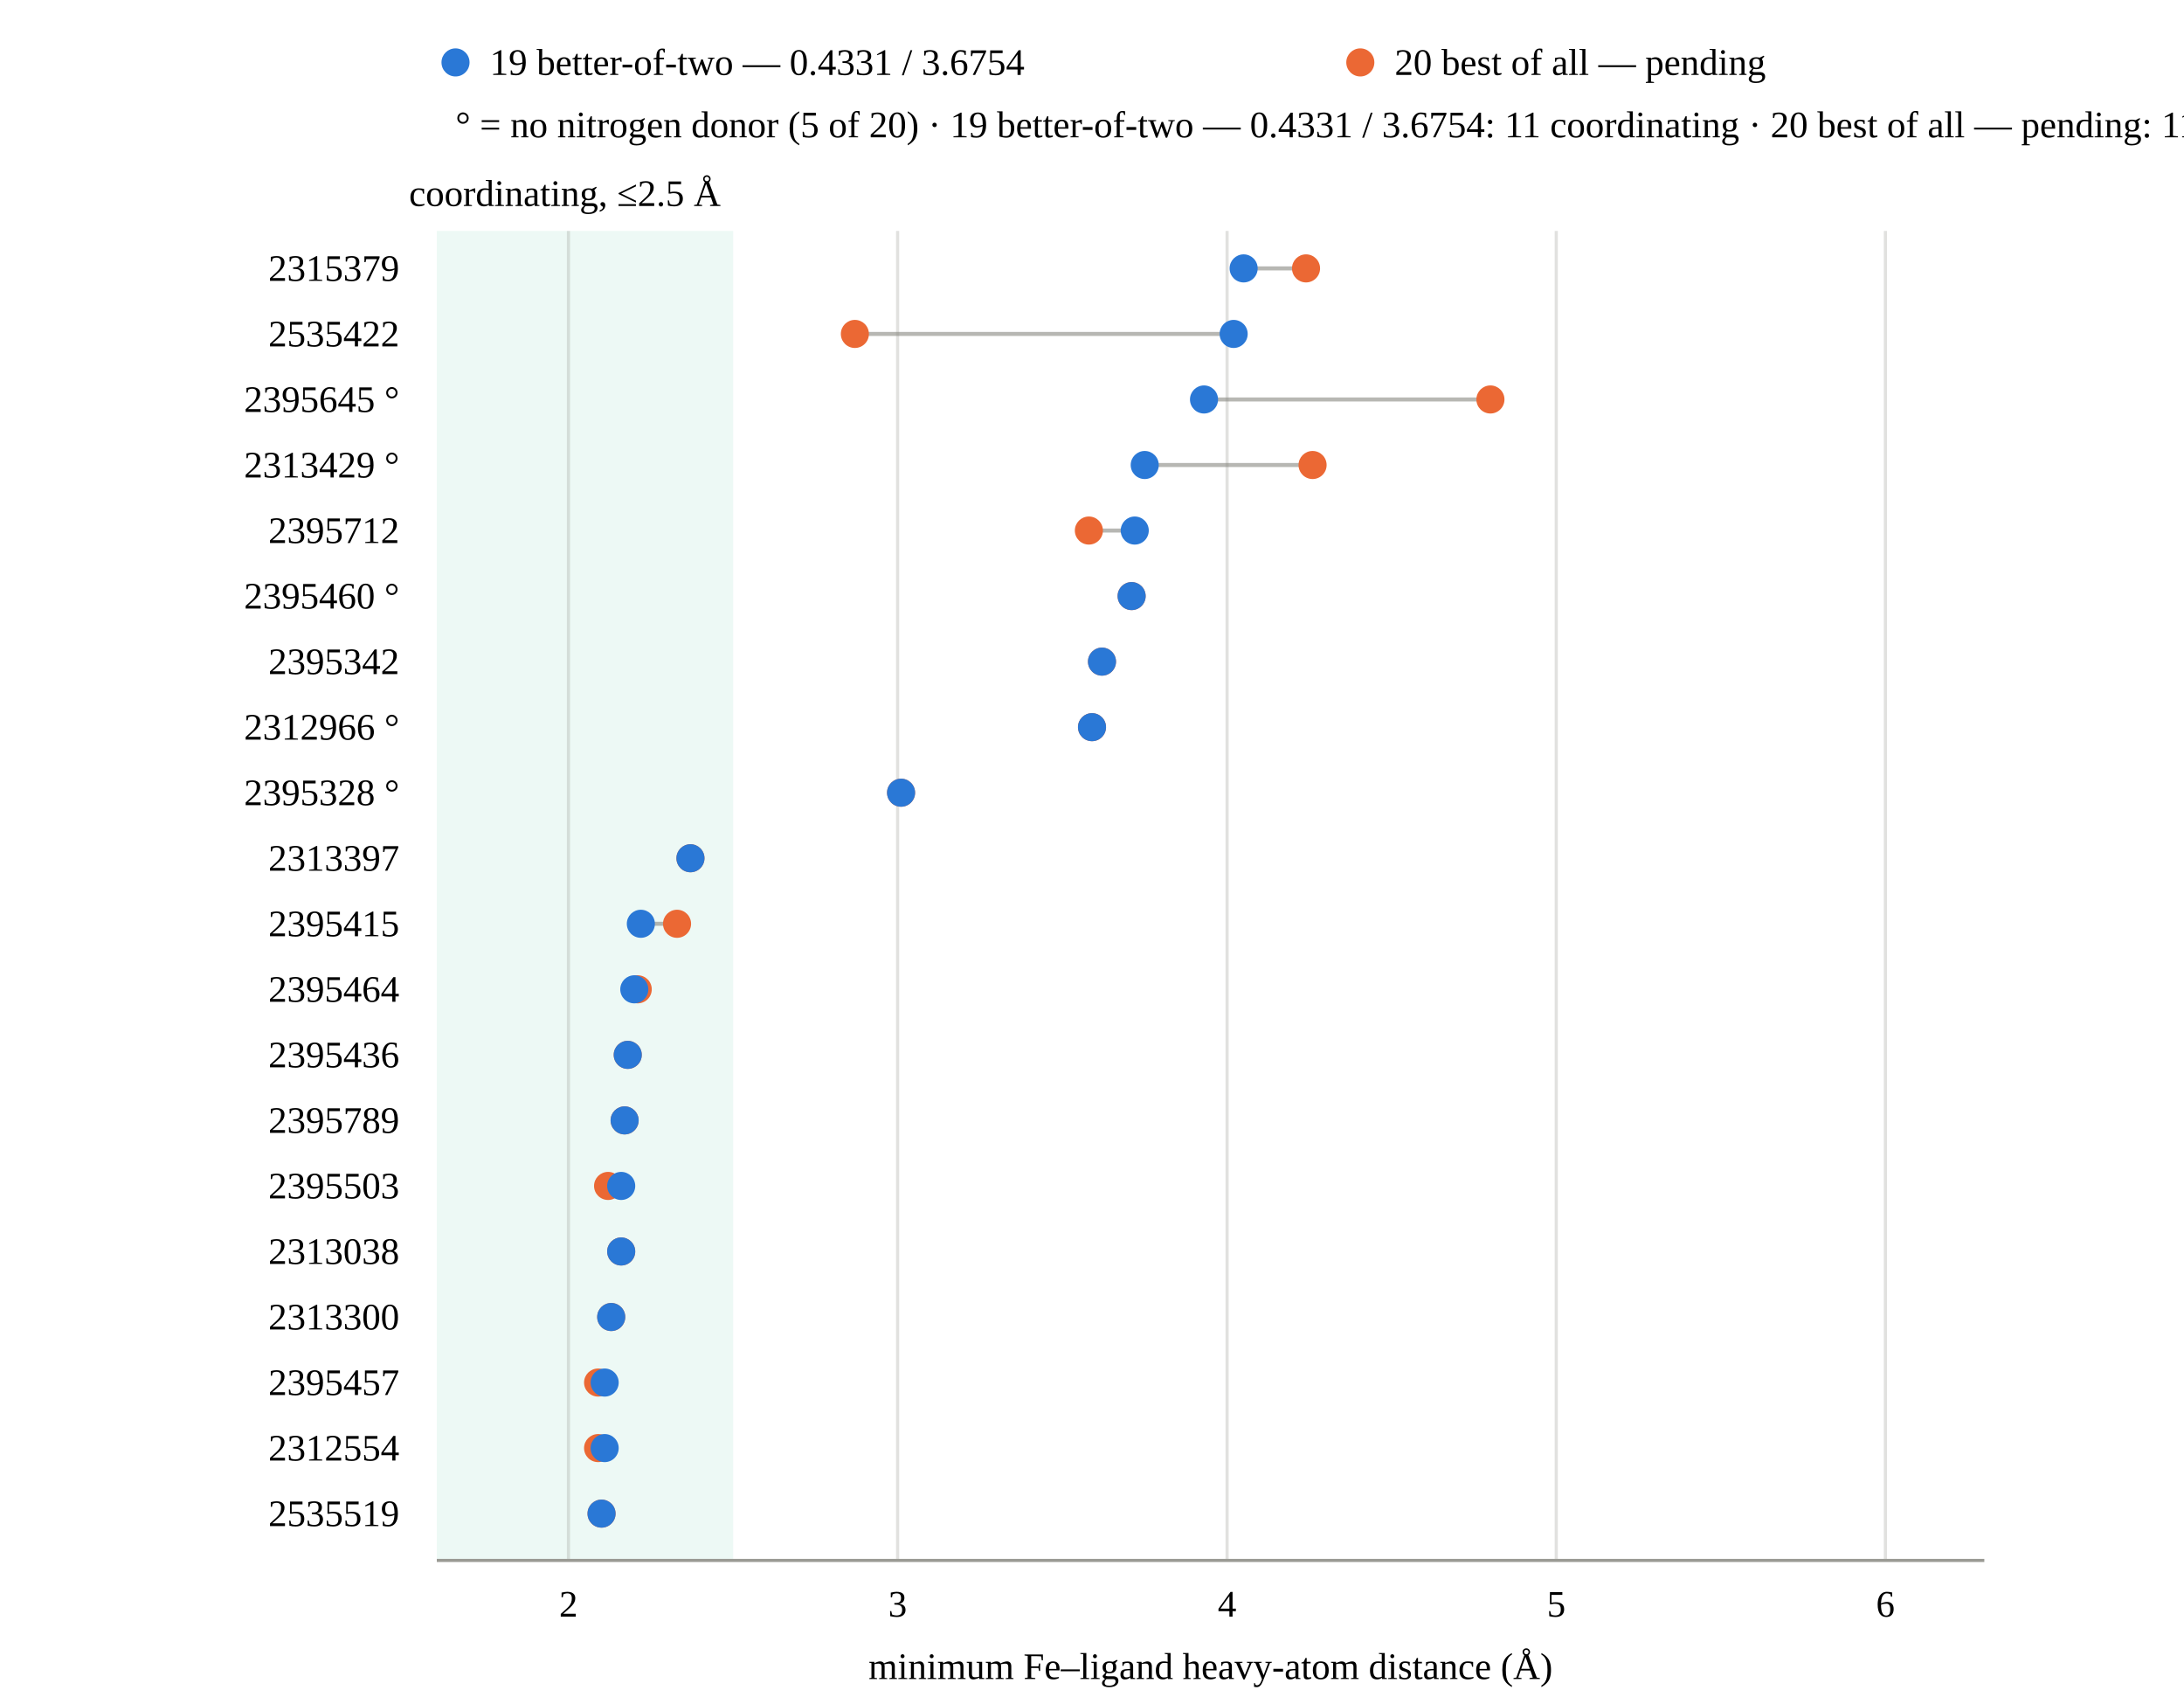
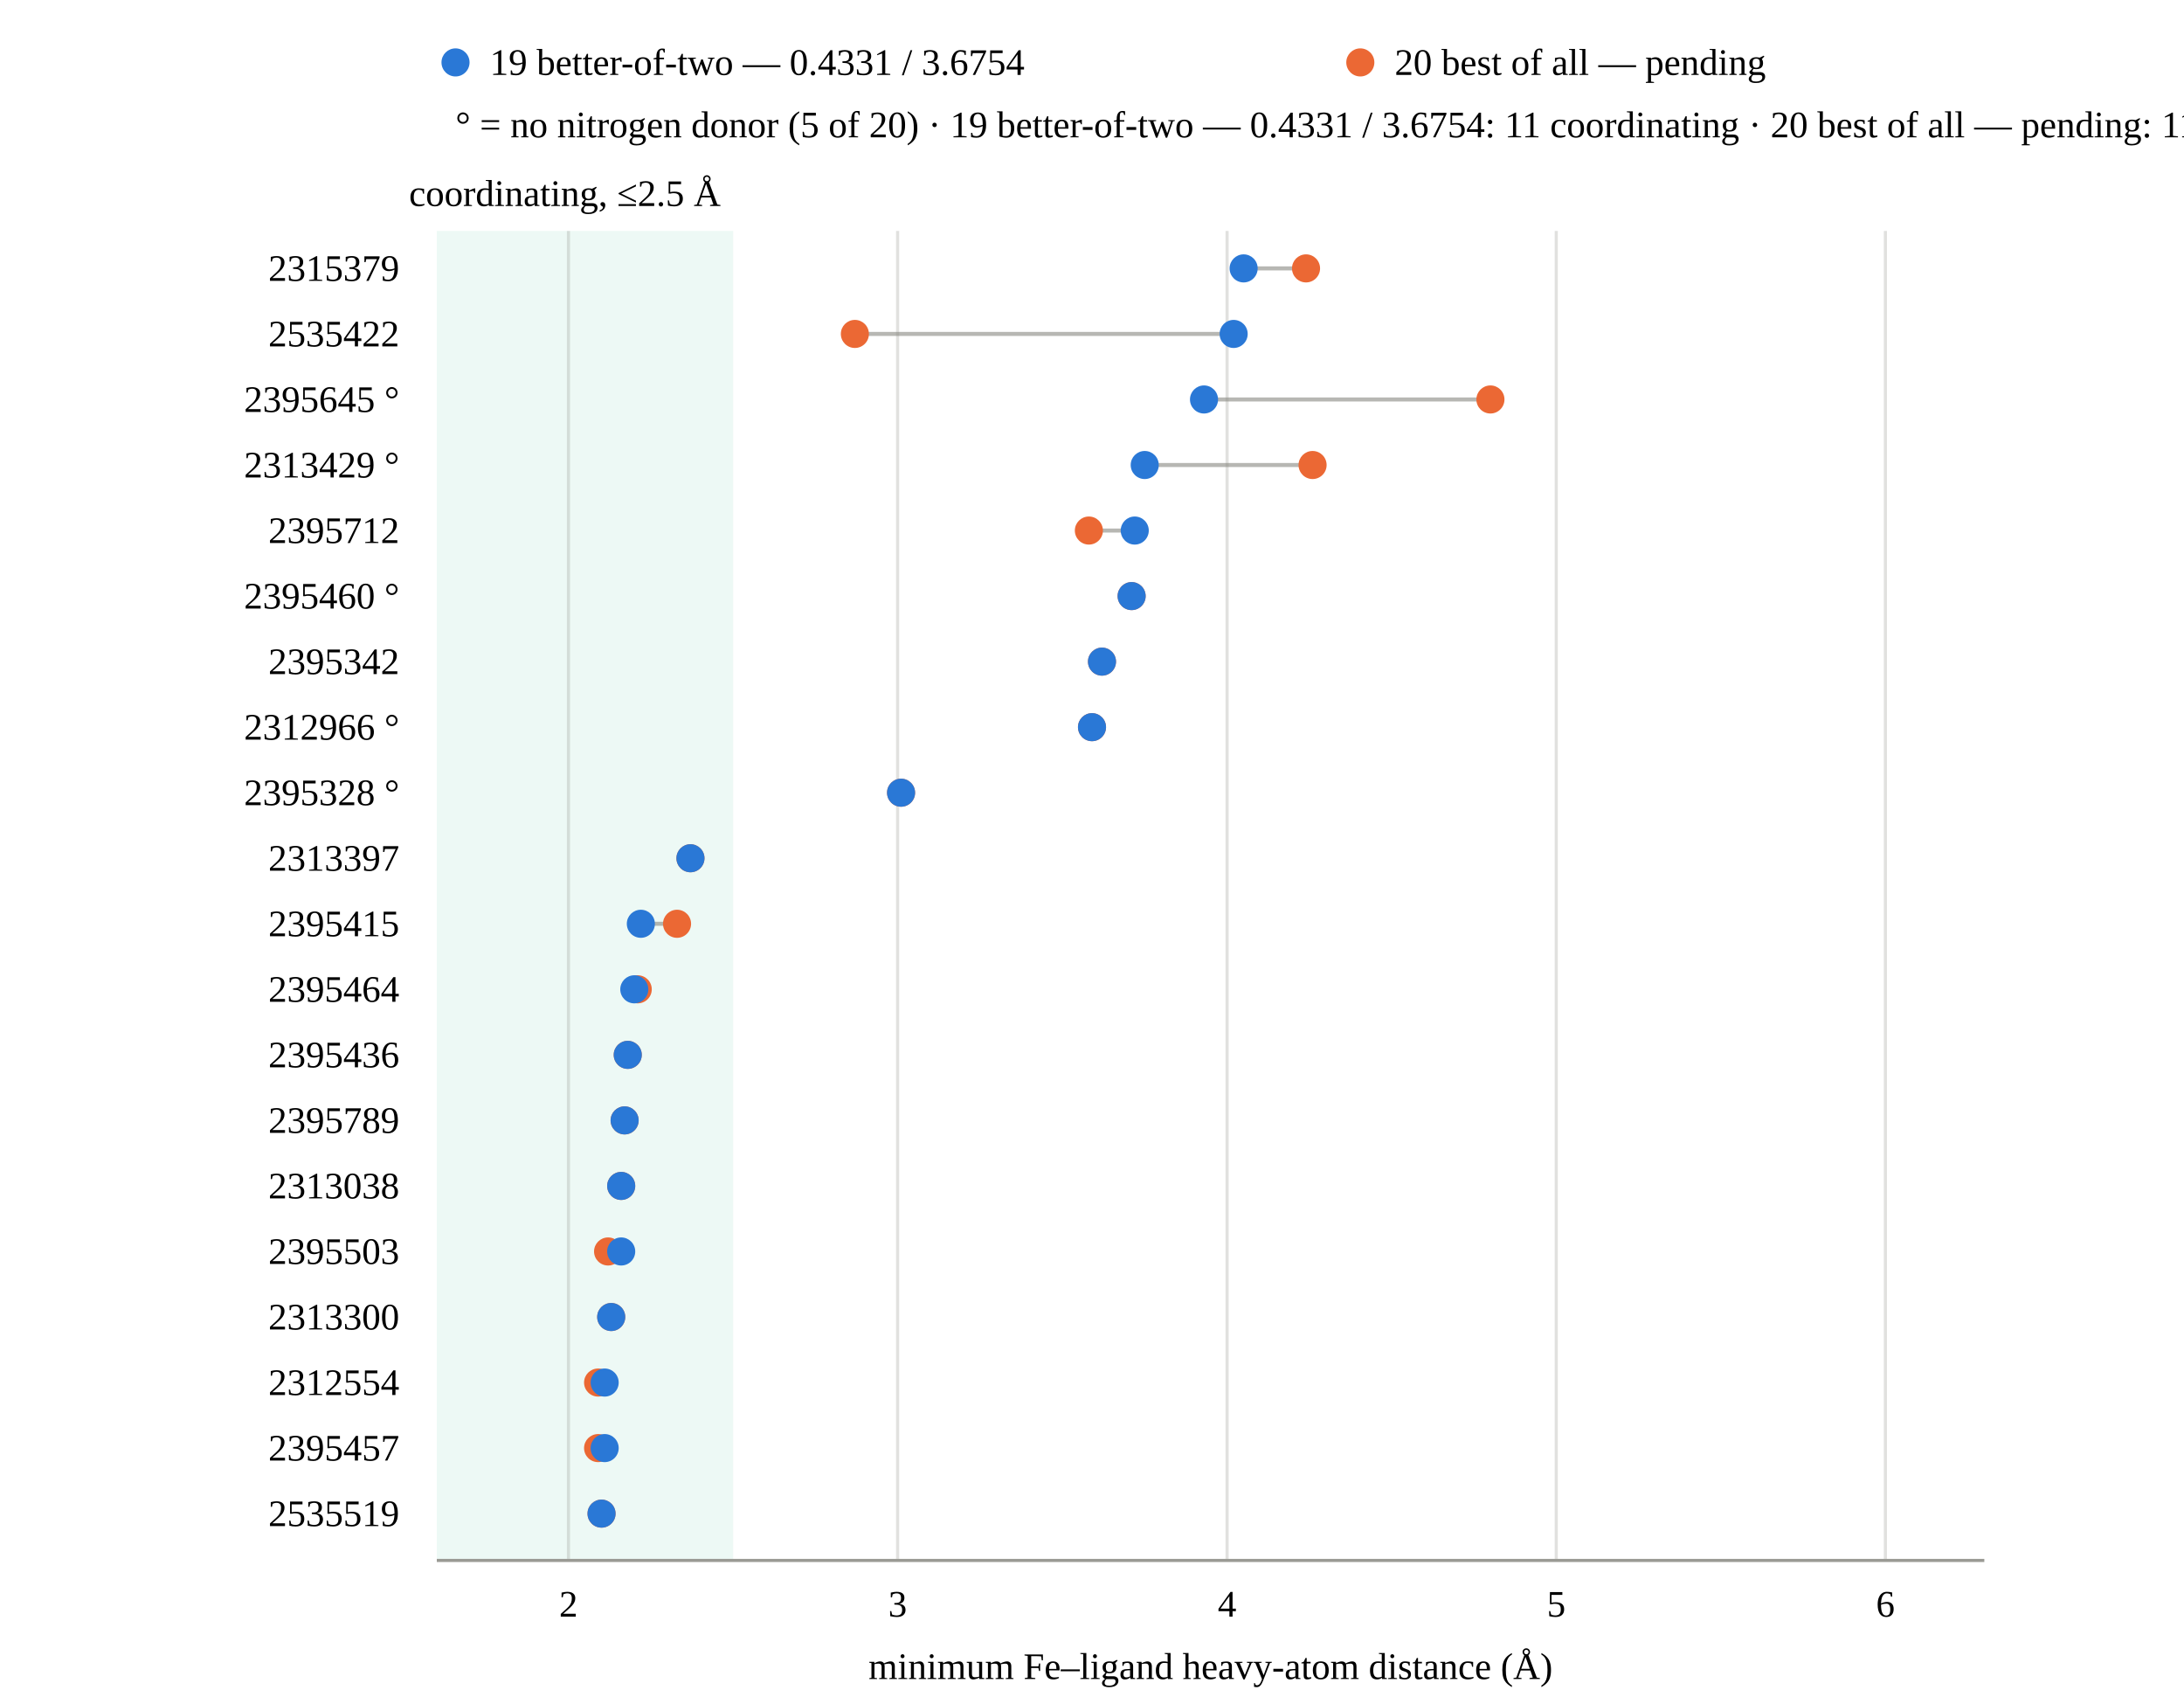
<svg xmlns="http://www.w3.org/2000/svg" viewBox="0 0 700 546" role="img">
  <rect x="140.0" y="74" width="95.0" height="426" fill="#1baf7a" opacity="0.08" />
  <text x="231.0" y="66" text-anchor="end" class="ts">coordinating, ≤2.5 Å</text>
  <line x1="182.2" y1="74" x2="182.2" y2="500" stroke="#9a9a94" stroke-opacity="0.3" />
  <text x="182.2" y="518" text-anchor="middle" class="ts">2</text>
  <line x1="287.7" y1="74" x2="287.7" y2="500" stroke="#9a9a94" stroke-opacity="0.3" />
  <text x="287.7" y="518" text-anchor="middle" class="ts">3</text>
  <line x1="393.3" y1="74" x2="393.3" y2="500" stroke="#9a9a94" stroke-opacity="0.3" />
  <text x="393.3" y="518" text-anchor="middle" class="ts">4</text>
  <line x1="498.8" y1="74" x2="498.8" y2="500" stroke="#9a9a94" stroke-opacity="0.3" />
  <text x="498.8" y="518" text-anchor="middle" class="ts">5</text>
  <line x1="604.3" y1="74" x2="604.3" y2="500" stroke="#9a9a94" stroke-opacity="0.3" />
  <text x="604.3" y="518" text-anchor="middle" class="ts">6</text>
  <text x="128" y="90" text-anchor="end" class="ts">2315379</text>
  <line x1="398.6" y1="86" x2="418.6" y2="86" stroke="#888780" stroke-width="1.3" stroke-opacity="0.6" />
  <circle cx="418.6" cy="86" r="4.5" fill="#eb6834" />
  <circle cx="398.6" cy="86" r="4.5" fill="#2a78d6" />
  <text x="128" y="111" text-anchor="end" class="ts">2535422</text>
  <line x1="274.0" y1="107" x2="395.4" y2="107" stroke="#888780" stroke-width="1.3" stroke-opacity="0.6" />
  <circle cx="274.0" cy="107" r="4.5" fill="#eb6834" />
  <circle cx="395.4" cy="107" r="4.5" fill="#2a78d6" />
  <text x="128" y="132" text-anchor="end" class="ts">2395645 °</text>
  <line x1="385.9" y1="128" x2="477.7" y2="128" stroke="#888780" stroke-width="1.3" stroke-opacity="0.6" />
  <circle cx="477.7" cy="128" r="4.5" fill="#eb6834" />
  <circle cx="385.9" cy="128" r="4.5" fill="#2a78d6" />
  <text x="128" y="153" text-anchor="end" class="ts">2313429 °</text>
  <line x1="366.9" y1="149" x2="420.7" y2="149" stroke="#888780" stroke-width="1.3" stroke-opacity="0.6" />
  <circle cx="420.7" cy="149" r="4.5" fill="#eb6834" />
  <circle cx="366.9" cy="149" r="4.5" fill="#2a78d6" />
  <text x="128" y="174" text-anchor="end" class="ts">2395712</text>
  <line x1="349.0" y1="170" x2="363.7" y2="170" stroke="#888780" stroke-width="1.3" stroke-opacity="0.6" />
  <circle cx="349.0" cy="170" r="4.5" fill="#eb6834" />
  <circle cx="363.7" cy="170" r="4.5" fill="#2a78d6" />
  <text x="128" y="195" text-anchor="end" class="ts">2395460 °</text>
  <circle cx="362.7" cy="191" r="4.5" fill="#eb6834" />
  <circle cx="362.7" cy="191" r="4.5" fill="#2a78d6" />
  <text x="128" y="216" text-anchor="end" class="ts">2395342</text>
  <circle cx="353.2" cy="212" r="4.5" fill="#eb6834" />
  <circle cx="353.2" cy="212" r="4.5" fill="#2a78d6" />
  <text x="128" y="237" text-anchor="end" class="ts">2312966 °</text>
  <circle cx="350.0" cy="233" r="4.5" fill="#eb6834" />
  <circle cx="350.0" cy="233" r="4.5" fill="#2a78d6" />
  <text x="128" y="258" text-anchor="end" class="ts">2395328 °</text>
  <circle cx="288.8" cy="254" r="4.5" fill="#eb6834" />
  <circle cx="288.8" cy="254" r="4.5" fill="#2a78d6" />
  <text x="128" y="279" text-anchor="end" class="ts">2313397</text>
  <circle cx="221.3" cy="275" r="4.5" fill="#eb6834" />
  <circle cx="221.3" cy="275" r="4.5" fill="#2a78d6" />
  <text x="128" y="300" text-anchor="end" class="ts">2395415</text>
  <line x1="205.4" y1="296" x2="217.0" y2="296" stroke="#888780" stroke-width="1.3" stroke-opacity="0.6" />
  <circle cx="217.0" cy="296" r="4.5" fill="#eb6834" />
  <circle cx="205.4" cy="296" r="4.5" fill="#2a78d6" />
  <text x="128" y="321" text-anchor="end" class="ts">2395464</text>
  <circle cx="204.4" cy="317" r="4.5" fill="#eb6834" />
  <circle cx="203.3" cy="317" r="4.5" fill="#2a78d6" />
  <text x="128" y="342" text-anchor="end" class="ts">2395436</text>
  <circle cx="201.2" cy="338" r="4.5" fill="#eb6834" />
  <circle cx="201.2" cy="338" r="4.5" fill="#2a78d6" />
  <text x="128" y="363" text-anchor="end" class="ts">2395789</text>
  <circle cx="200.2" cy="359" r="4.5" fill="#eb6834" />
  <circle cx="200.2" cy="359" r="4.5" fill="#2a78d6" />
-   <text x="128" y="384" text-anchor="end" class="ts">2395503</text>
-   <line x1="194.9" y1="380" x2="199.1" y2="380" stroke="#888780" stroke-width="1.3" stroke-opacity="0.6" />
-   <circle cx="194.9" cy="380" r="4.5" fill="#eb6834" />
+   <text x="128" y="384" text-anchor="end" class="ts">2313038</text>
+   <circle cx="199.1" cy="380" r="4.5" fill="#eb6834" />
  <circle cx="199.1" cy="380" r="4.5" fill="#2a78d6" />
-   <text x="128" y="405" text-anchor="end" class="ts">2313038</text>
-   <circle cx="199.1" cy="401" r="4.5" fill="#eb6834" />
+   <text x="128" y="405" text-anchor="end" class="ts">2395503</text>
+   <line x1="194.9" y1="401" x2="199.1" y2="401" stroke="#888780" stroke-width="1.3" stroke-opacity="0.6" />
+   <circle cx="194.9" cy="401" r="4.5" fill="#eb6834" />
  <circle cx="199.1" cy="401" r="4.5" fill="#2a78d6" />
  <text x="128" y="426" text-anchor="end" class="ts">2313300</text>
  <circle cx="195.9" cy="422" r="4.5" fill="#eb6834" />
  <circle cx="195.9" cy="422" r="4.5" fill="#2a78d6" />
-   <text x="128" y="447" text-anchor="end" class="ts">2395457</text>
+   <text x="128" y="447" text-anchor="end" class="ts">2312554</text>
  <line x1="191.7" y1="443" x2="193.8" y2="443" stroke="#888780" stroke-width="1.3" stroke-opacity="0.6" />
  <circle cx="191.7" cy="443" r="4.5" fill="#eb6834" />
  <circle cx="193.8" cy="443" r="4.5" fill="#2a78d6" />
-   <text x="128" y="468" text-anchor="end" class="ts">2312554</text>
+   <text x="128" y="468" text-anchor="end" class="ts">2395457</text>
  <line x1="191.7" y1="464" x2="193.8" y2="464" stroke="#888780" stroke-width="1.3" stroke-opacity="0.6" />
  <circle cx="191.7" cy="464" r="4.5" fill="#eb6834" />
  <circle cx="193.8" cy="464" r="4.5" fill="#2a78d6" />
  <text x="128" y="489" text-anchor="end" class="ts">2535519</text>
  <circle cx="192.8" cy="485" r="4.5" fill="#eb6834" />
  <circle cx="192.8" cy="485" r="4.5" fill="#2a78d6" />
  <line x1="140" y1="500" x2="636" y2="500" stroke="#9a9a94" />
  <text x="388" y="538" text-anchor="middle" class="ts">minimum Fe–ligand heavy-atom distance (Å)</text>
  <circle cx="146" cy="20" r="4.5" fill="#2a78d6" />
  <text x="157" y="24" class="ts">19 better-of-two — 0.4331 / 3.6754</text>
  <circle cx="436" cy="20" r="4.5" fill="#eb6834" />
  <text x="447" y="24" class="ts">20 best of all — pending</text>
  <text x="146" y="44" class="ts">° = no nitrogen donor (5 of 20) · 19 better-of-two — 0.4331 / 3.6754: 11 coordinating · 20 best of all — pending: 11 coordinating</text>
</svg>
